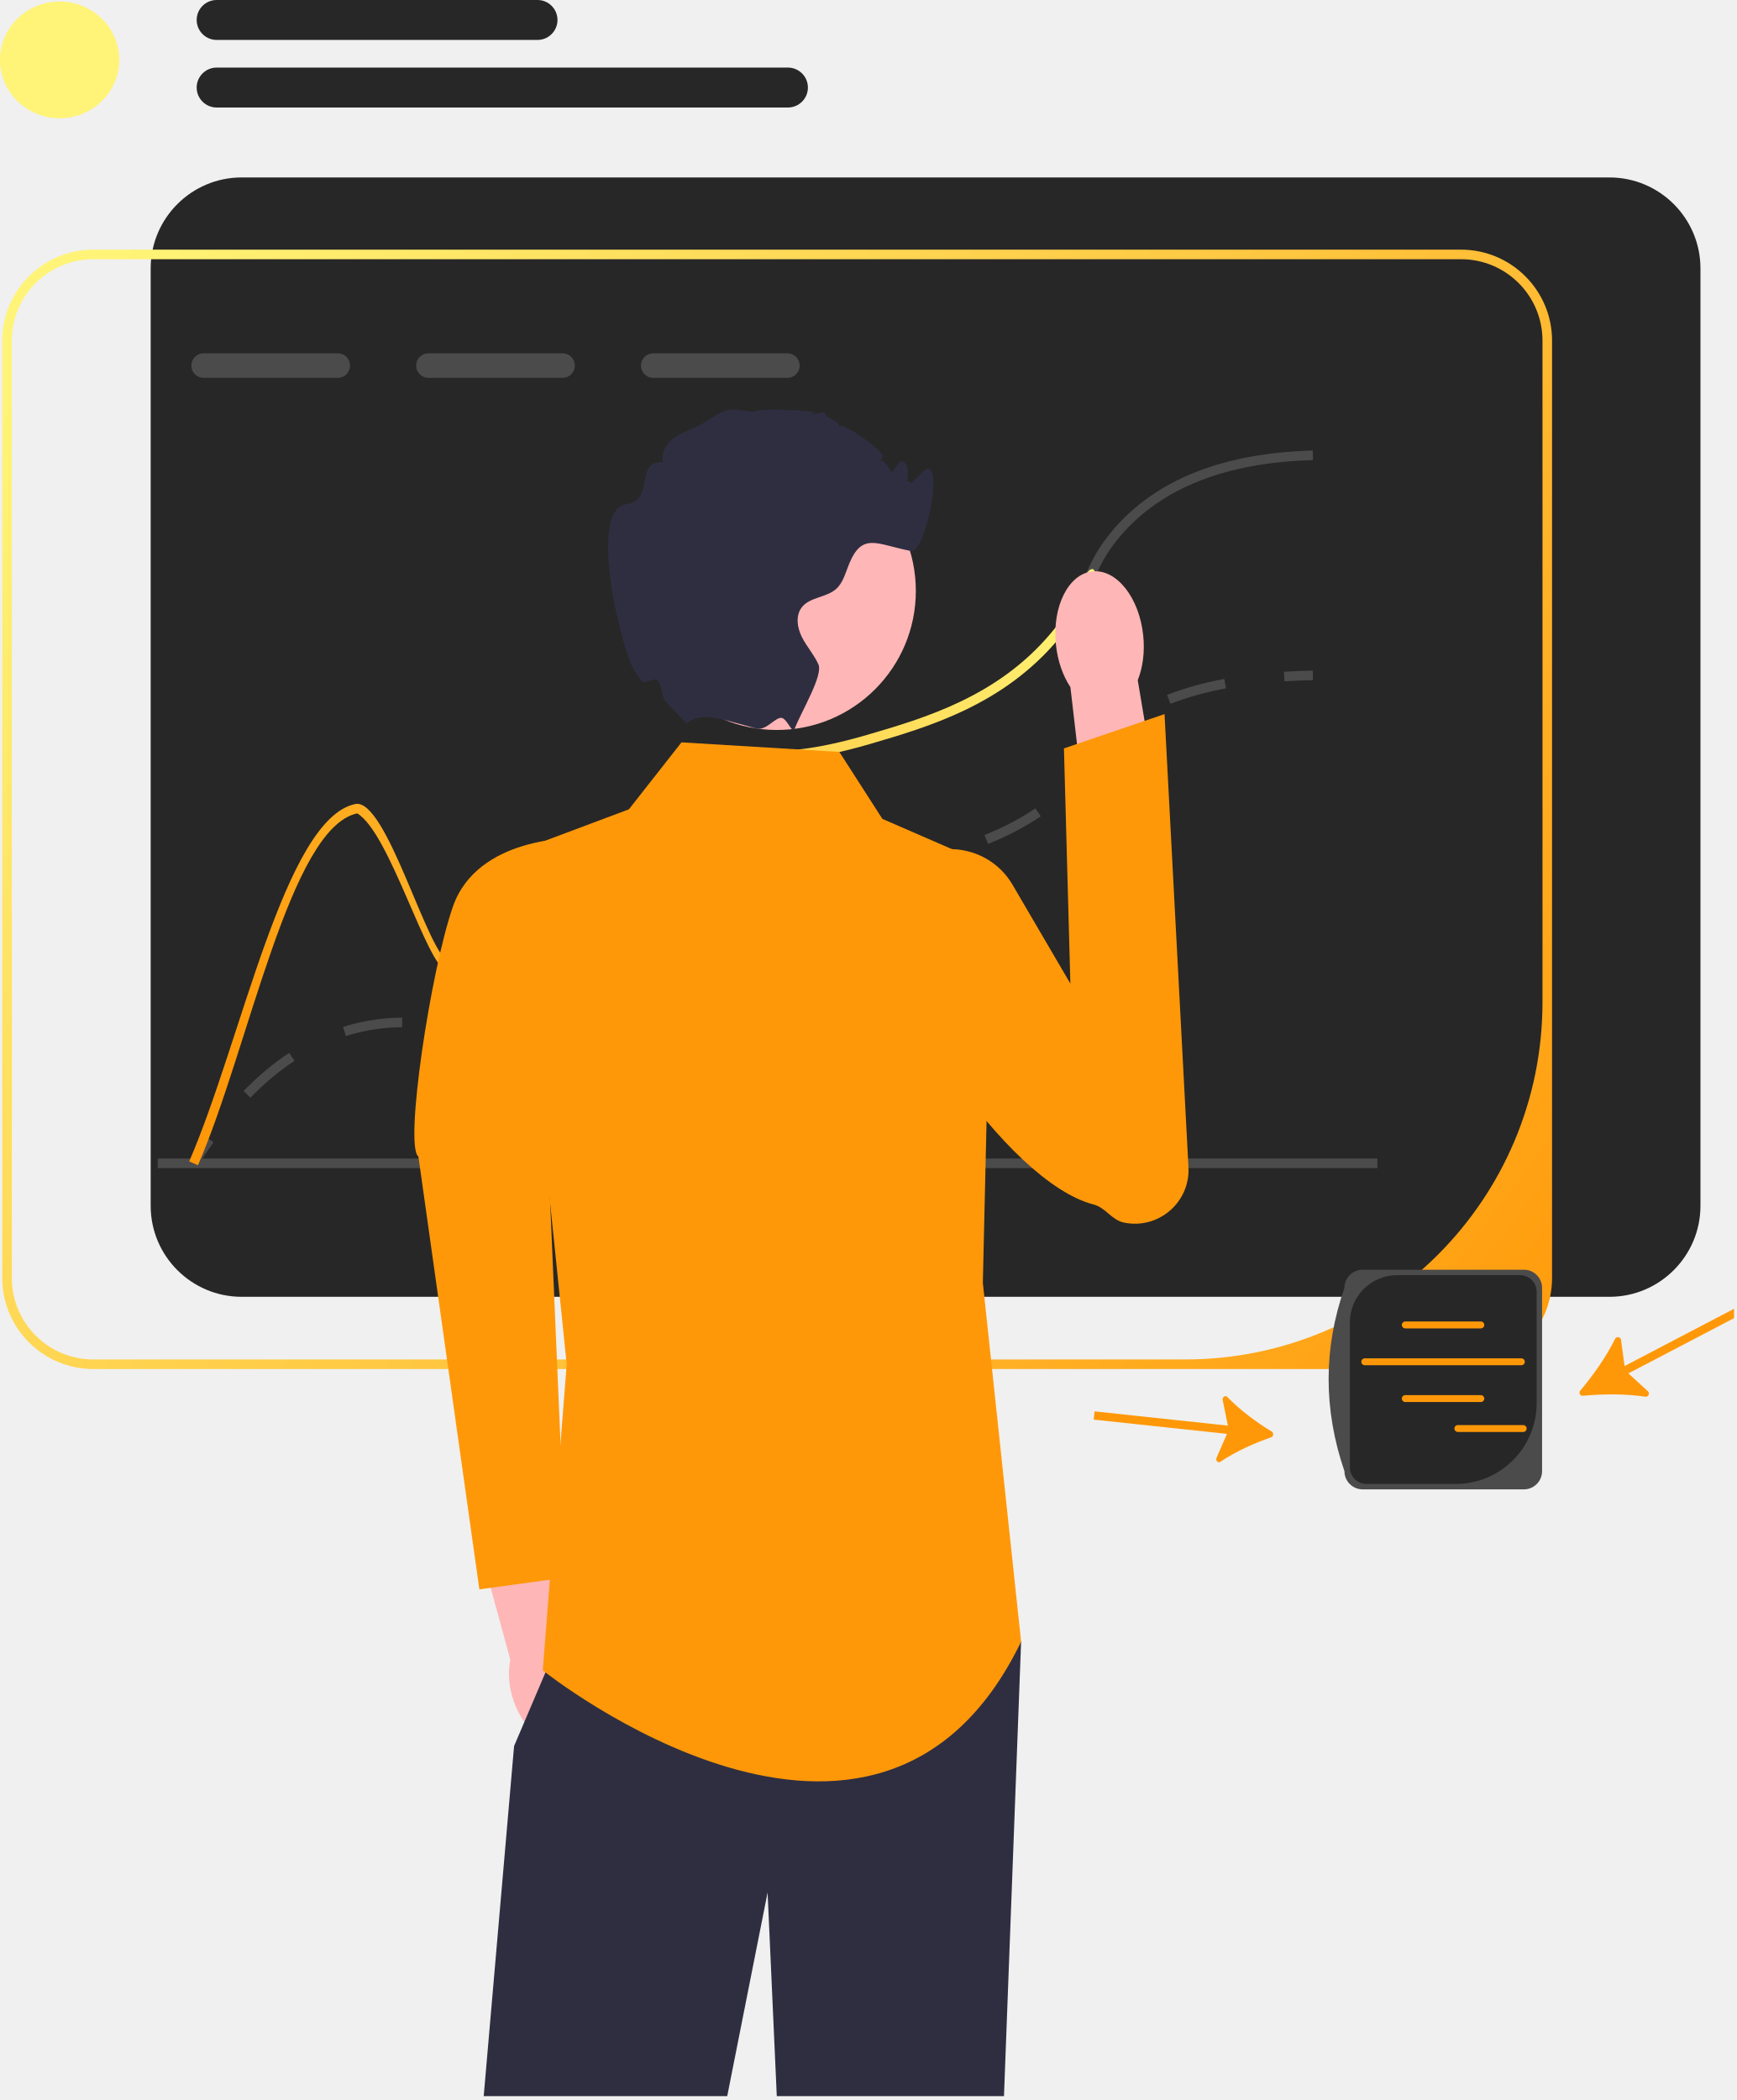
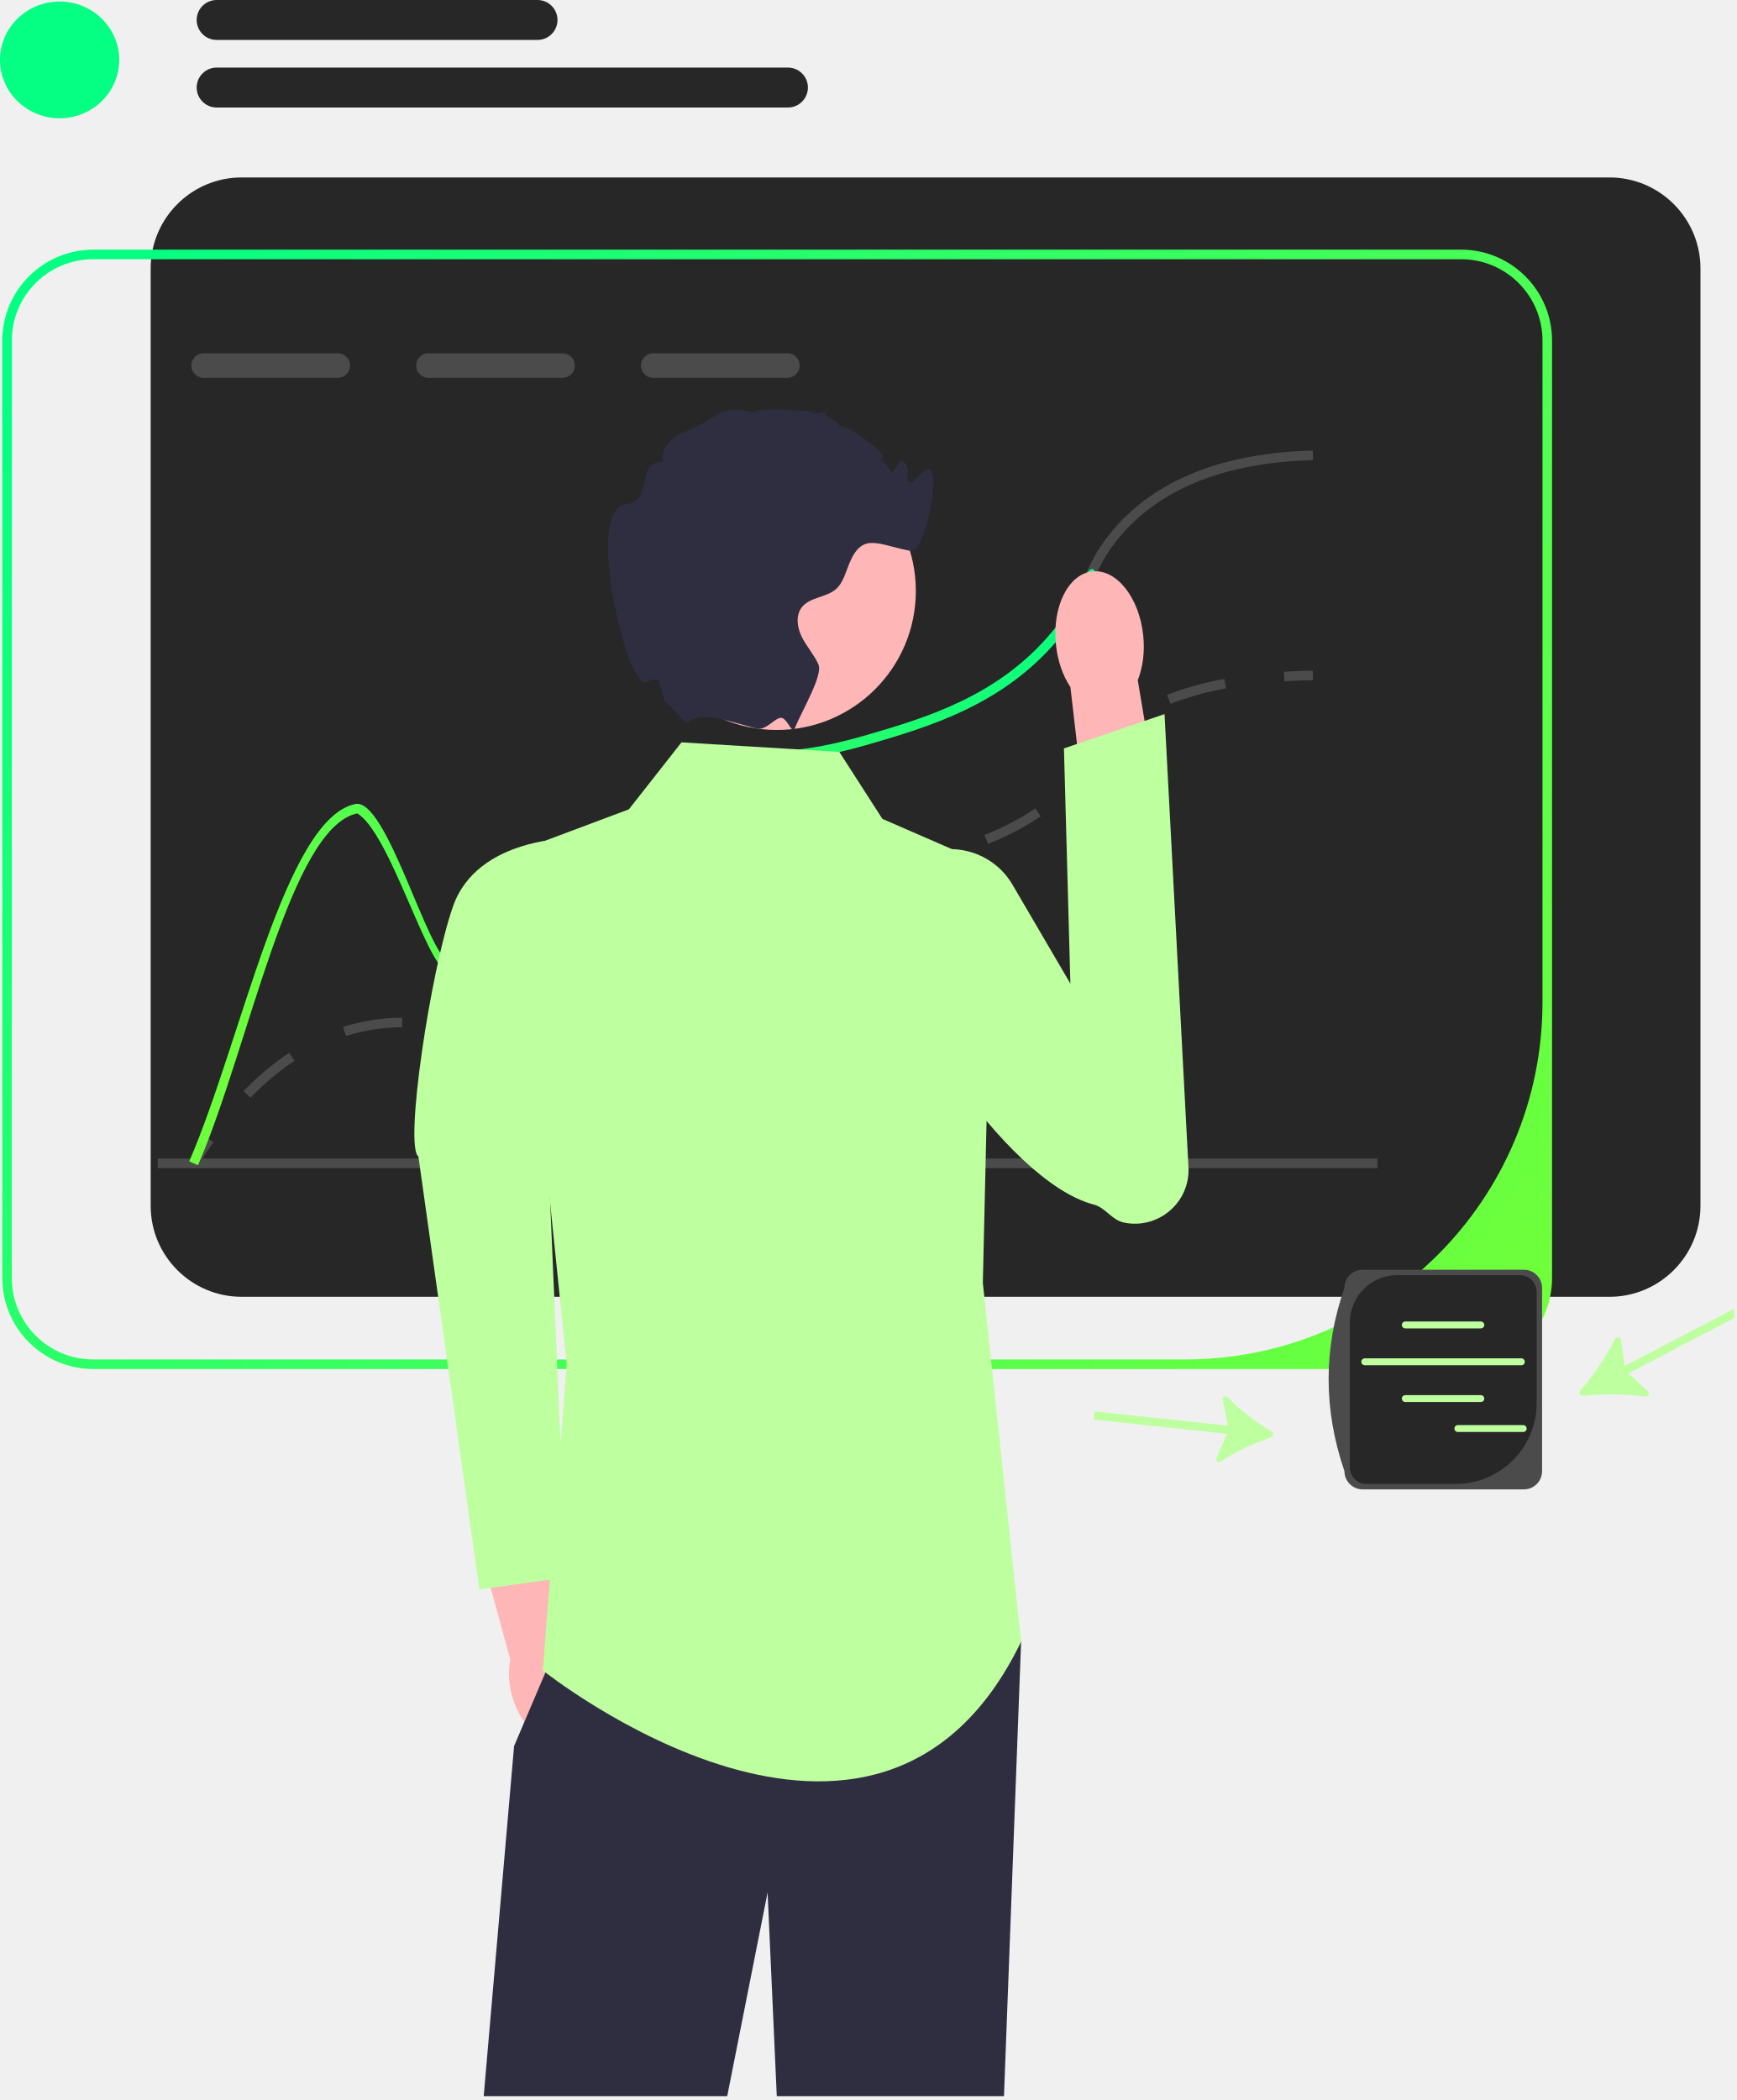
<svg xmlns="http://www.w3.org/2000/svg" width="363" height="439" viewBox="0 0 363 439" fill="none">
  <g clip-path="url(#clip0_32_2)">
    <path d="M336.479 37.094H50.52C40.029 37.094 31.5 45.624 31.5 56.114V252.074C31.5 262.564 40.029 271.094 50.52 271.094H336.479C346.969 271.094 355.5 262.564 355.5 252.074V56.114C355.5 45.624 346.969 37.094 336.479 37.094V37.094Z" fill="#272727" />
    <path d="M305.455 52.188H19.495C9.005 52.188 0.475 60.718 0.475 71.208V267.168C0.475 277.658 9.005 286.188 19.495 286.188H305.455C315.945 286.188 324.475 277.658 324.475 267.168V71.208C324.475 60.718 315.945 52.188 305.455 52.188ZM322.475 209.492C322.475 250.745 289.033 284.188 247.779 284.188H19.495C10.095 284.188 2.475 276.568 2.475 267.168V71.208C2.475 61.808 10.095 54.188 19.495 54.188H305.455C314.855 54.188 322.475 61.808 322.475 71.208V209.492Z" fill="url(#paint0_linear_32_2)" />
    <path d="M41.322 243.721L39.629 242.655C40.729 240.907 41.864 239.212 43.002 237.618L44.63 238.78C43.514 240.342 42.402 242.004 41.322 243.721H41.322Z" fill="#4B4B4B" />
-     <path d="M52.349 229.468L50.918 228.071C53.969 224.944 57.181 222.259 60.464 220.091L61.566 221.76C58.403 223.849 55.301 226.442 52.349 229.468V229.468ZM102.245 216.844C99.857 216.844 97.681 216.538 96.052 216.271L96.375 214.298C98.026 214.568 100.013 214.844 102.245 214.844C104.216 214.844 106.153 214.627 108.166 214.182L108.598 216.135C106.441 216.612 104.363 216.844 102.245 216.844V216.844ZM72.319 216.579L71.717 214.672C73.865 213.994 76.091 213.486 78.332 213.162C80.256 212.883 82.096 212.748 83.956 212.748H84.079V214.748H83.956C82.193 214.748 80.447 214.876 78.618 215.141C76.484 215.45 74.364 215.934 72.319 216.579H72.319ZM119.99 210.799L118.712 209.261C121.471 206.969 123.449 204.197 125.544 201.262L126.38 200.094L128.003 201.263L127.172 202.423C125 205.467 122.948 208.342 119.99 210.799V210.799ZM136.029 192.461L134.799 190.884C137.494 188.781 140.54 187.076 144.11 185.673C144.718 185.434 145.299 185.221 145.856 185.031L146.502 186.923C145.971 187.104 145.42 187.307 144.842 187.535C141.453 188.866 138.571 190.478 136.029 192.461V192.461ZM160.174 185.515C159.501 185.515 158.863 185.508 158.25 185.501L158.273 183.501C158.9 183.509 159.554 183.51 160.247 183.515C162.6 183.515 165.878 183.448 170.374 182.927L170.605 184.914C165.96 185.452 162.631 185.508 160.174 185.515V185.515ZM182.771 182.896L182.374 180.936C185.967 180.209 190.146 179.344 194.282 178.277L194.782 180.213C190.598 181.293 186.388 182.164 182.771 182.896ZM206.564 176.422L205.816 174.567C209.826 172.95 213.308 171.127 216.461 168.992L217.582 170.648C214.311 172.863 210.706 174.752 206.564 176.422V176.422ZM226.771 162.131L225.148 160.962C225.706 160.188 226.189 159.432 226.655 158.702C228.032 156.545 229.456 154.315 232.847 151.578L233.085 151.388L234.324 152.958L234.104 153.134C230.966 155.667 229.691 157.664 228.341 159.778C227.86 160.532 227.362 161.311 226.771 162.131V162.131ZM244.713 147.131L243.984 145.269C247.548 143.871 251.574 142.747 255.949 141.926L256.319 143.892C252.066 144.689 248.161 145.779 244.713 147.131V147.131Z" fill="#4B4B4B" />
-     <path d="M268.543 142.423L268.418 140.427C270.362 140.305 272.393 140.225 274.457 140.188L274.493 142.188C272.459 142.224 270.457 142.303 268.543 142.423V142.423Z" fill="#4B4B4B" />
-     <path d="M70.62 73.859H42.56C41.15 73.859 40 75.009 40 76.419C40 77.839 41.15 78.989 42.56 78.989H70.62C72.03 78.989 73.18 77.839 73.18 76.419C73.18 75.009 72.03 73.859 70.62 73.859V73.859Z" fill="#4B4B4B" />
+     <path d="M52.349 229.468L50.918 228.071C53.969 224.944 57.181 222.259 60.464 220.091L61.566 221.76C58.403 223.849 55.301 226.442 52.349 229.468V229.468ZM102.245 216.844C99.857 216.844 97.681 216.538 96.052 216.271L96.375 214.298C98.026 214.568 100.013 214.844 102.245 214.844C104.216 214.844 106.153 214.627 108.166 214.182L108.598 216.135C106.441 216.612 104.363 216.844 102.245 216.844V216.844ZM72.319 216.579L71.717 214.672C73.865 213.994 76.091 213.486 78.332 213.162C80.256 212.883 82.096 212.748 83.956 212.748H84.079V214.748H83.956C82.193 214.748 80.447 214.876 78.618 215.141C76.484 215.45 74.364 215.934 72.319 216.579H72.319ZM119.99 210.799L118.712 209.261C121.471 206.969 123.449 204.197 125.544 201.262L126.38 200.094L128.003 201.263L127.172 202.423C125 205.467 122.948 208.342 119.99 210.799V210.799ZM136.029 192.461L134.799 190.884C137.494 188.781 140.54 187.076 144.11 185.673C144.718 185.434 145.299 185.221 145.856 185.031L146.502 186.923C145.971 187.104 145.42 187.307 144.842 187.535C141.453 188.866 138.571 190.478 136.029 192.461ZM160.174 185.515C159.501 185.515 158.863 185.508 158.25 185.501L158.273 183.501C158.9 183.509 159.554 183.51 160.247 183.515C162.6 183.515 165.878 183.448 170.374 182.927L170.605 184.914C165.96 185.452 162.631 185.508 160.174 185.515ZM182.771 182.896L182.374 180.936C185.967 180.209 190.146 179.344 194.282 178.277L194.782 180.213C190.598 181.293 186.388 182.164 182.771 182.896ZM206.564 176.422L205.816 174.567C209.826 172.95 213.308 171.127 216.461 168.992L217.582 170.648C214.311 172.863 210.706 174.752 206.564 176.422ZM226.771 162.131L225.148 160.962C225.706 160.188 226.189 159.432 226.655 158.702C228.032 156.545 229.456 154.315 232.847 151.578L233.085 151.388L234.324 152.958L234.104 153.134C230.966 155.667 229.691 157.664 228.341 159.778C227.86 160.532 227.362 161.311 226.771 162.131ZM244.713 147.131L243.984 145.269C247.548 143.871 251.574 142.747 255.949 141.926L256.319 143.892C252.066 144.689 248.161 145.779 244.713 147.131V147.131Z" fill="#4B4B4B" />
+     <path d="M268.543 142.423L268.418 140.427C270.362 140.305 272.393 140.225 274.457 140.188L274.493 142.188C272.459 142.224 270.457 142.303 268.543 142.423Z" fill="#4B4B4B" />
+     <path d="M70.62 73.859H42.56C41.15 73.859 40 75.009 40 76.419C40 77.839 41.15 78.989 42.56 78.989H70.62C72.03 78.989 73.18 77.839 73.18 76.419C73.18 75.009 72.03 73.859 70.62 73.859Z" fill="#4B4B4B" />
    <path d="M117.62 73.859H89.56C88.15 73.859 87 75.009 87 76.419C87 77.839 88.15 78.989 89.56 78.989H117.62C119.03 78.989 120.18 77.839 120.18 76.419C120.18 75.009 119.03 73.859 117.62 73.859Z" fill="#4B4B4B" />
    <path d="M164.62 73.859H136.56C135.15 73.859 134 75.009 134 76.419C134 77.839 135.15 78.989 136.56 78.989H164.62C166.03 78.989 167.18 77.839 167.18 76.419C167.18 75.009 166.03 73.859 164.62 73.859Z" fill="#4B4B4B" />
    <path d="M287.975 242.188H32.975V244.188H287.975V242.188Z" fill="#4B4B4B" />
    <path d="M274.505 96.188C256.355 96.658 242.815 101.998 234.235 112.038C231.065 115.758 229.775 118.688 228.415 121.788C227.065 124.848 225.685 127.998 222.475 132.108V128.708C224.465 125.788 225.535 123.348 226.585 120.978C228.005 117.738 229.355 114.678 232.715 110.748C241.675 100.248 255.715 94.678 274.445 94.188L274.505 96.188V96.188Z" fill="#4B4B4B" />
    <path d="M228.415 121.788C227.065 124.848 225.685 127.998 222.475 132.108C222.095 132.598 221.685 133.108 221.245 133.638C209.665 147.408 194.195 151.928 181.755 155.568C180.975 155.798 180.215 156.008 179.475 156.208C168.415 159.208 162.355 159.098 157.845 159.028C153.315 158.948 150.325 158.898 144.975 161.958C135.165 167.548 131.145 175.728 127.255 183.638C123.245 191.778 119.465 199.468 109.825 203.078C103.135 205.578 98.435 204.338 93.465 203.038C89.195 201.908 81.499 174.094 74.685 170.038C60.615 172.988 52.065 218.968 41.395 243.588L39.555 242.788C50.505 217.548 59.525 171.178 74.265 168.078C80.835 166.698 89.485 199.918 93.975 201.098C98.635 202.328 103.025 203.478 109.125 201.198C118.025 197.878 121.465 190.868 125.455 182.758C129.295 174.958 133.645 166.118 143.975 160.218C149.805 156.888 153.195 156.948 157.875 157.028C162.335 157.108 168.355 157.208 179.475 154.138C180.035 153.978 180.605 153.818 181.195 153.648C193.375 150.088 208.525 145.658 219.705 132.358C220.805 131.048 221.715 129.838 222.475 128.708C224.465 125.788 225.535 123.348 226.585 120.978C228.005 117.738 229.775 118.688 228.415 121.788V121.788Z" fill="url(#paint1_linear_32_2)" />
    <path d="M121.776 350.568C120.984 347.812 119.629 345.461 118.015 343.783L112.151 317.054L99.37 320.185L106.694 346.962C106.212 349.228 106.309 351.933 107.1 354.689C108.909 360.986 113.66 365.168 117.712 364.031C121.765 362.893 123.584 356.865 121.776 350.568L121.776 350.568Z" fill="#FFB6B6" />
-     <path d="M120.008 175.227C120.008 175.227 99.823 174.814 94.691 189.513C90.019 202.892 84.482 239.648 87.475 241.772L100.218 332.257L118.389 329.761L113.725 221.192L120.008 175.227V175.227Z" fill="#FF9808" />
+     <path d="M120.008 175.227C120.008 175.227 99.823 174.814 94.691 189.513C90.019 202.892 84.482 239.648 87.475 241.772L100.218 332.257L118.389 329.761L113.725 221.192L120.008 175.227Z" fill="#BEFF9F" />
    <path d="M213.475 343.188L209.895 438.188H162.395L160.475 395.618L152.035 438.188H101.125L107.475 365.008L114.035 349.618L118.475 339.188L213.475 343.188Z" fill="#2F2E41" />
-     <path d="M175.475 157.188L142.475 155.188L131.475 169.188L107.475 178.188L118.475 285.188L113.475 349.188C113.475 349.188 183.475 405.188 213.475 343.188L205.475 268.188L207.475 181.188L184.475 171.188L175.475 157.188Z" fill="#FF9808" />
+     <path d="M175.475 157.188L142.475 155.188L131.475 169.188L107.475 178.188L118.475 285.188L113.475 349.188C113.475 349.188 183.475 405.188 213.475 343.188L205.475 268.188L207.475 181.188L184.475 171.188L175.475 157.188Z" fill="#BEFF9F" />
    <path d="M239.006 132.849C239.364 136.316 238.909 139.576 237.862 142.191L243.359 175.002L227.669 177.161L223.782 143.645C222.223 141.3 221.112 138.201 220.754 134.734C219.936 126.814 223.358 119.971 228.399 119.451C233.439 118.93 238.188 124.929 239.006 132.849V132.849H239.006Z" fill="#FFB6B6" />
-     <path d="M211.677 184.945C206.268 175.7 192.852 174.828 186.843 183.695C185.2 186.119 185.657 188.843 185.265 192.116C183.6 206.013 210.23 247.076 228.656 251.804C231.073 252.425 232.451 255.033 234.891 255.557H234.891C242.121 257.111 248.852 251.373 248.462 243.989L243.457 149.281L222.43 156.453L223.775 205.623L211.677 184.945L211.677 184.945Z" fill="#FF9808" />
+     <path d="M211.677 184.945C206.268 175.7 192.852 174.828 186.843 183.695C185.2 186.119 185.657 188.843 185.265 192.116C183.6 206.013 210.23 247.076 228.656 251.804C231.073 252.425 232.451 255.033 234.891 255.557H234.891C242.121 257.111 248.852 251.373 248.462 243.989L243.457 149.281L222.43 156.453L223.775 205.623L211.677 184.945L211.677 184.945Z" fill="#BEFF9F" />
    <path d="M162.4 152.6C178.454 152.6 191.468 139.586 191.468 123.532C191.468 107.479 178.454 94.465 162.4 94.465C146.346 94.465 133.332 107.479 133.332 123.532C133.332 139.586 146.346 152.6 162.4 152.6Z" fill="#FFB6B6" />
-     <path d="M189.475 102.188C189.225 102.248 193.302 98.275 193.475 98.188C197.475 96.188 193.365 115.738 190.475 115.188C183.365 113.838 180.295 111.158 177.535 117.848C176.765 119.708 176.285 121.808 174.785 123.138C172.725 124.948 169.305 124.798 167.625 126.958C166.275 128.698 166.665 131.258 167.665 133.218C168.665 135.188 170.185 136.858 171.095 138.868C172.115 141.128 167.765 148.318 166.105 152.358V152.368L166.095 152.392C165.654 153.451 164.606 150.399 163.5 150.094C162.175 149.729 160.224 152.856 158.115 152.288C158.105 152.288 158.095 152.278 158.085 152.278C156.075 151.718 153.835 151.118 151.615 150.518H151.605C145.355 148.818 143.775 151.258 143.475 151.188L139.595 147.128C138.264 146.158 138.414 143.029 137.475 142.188C136.707 141.501 134.793 143.089 134.229 142.428C131.463 139.188 130.826 135.947 129.195 129.548C127.705 123.698 124.615 106.188 130.965 105.398C136.955 104.648 132.575 96.308 138.605 96.618C138.245 95.098 138.915 93.468 140.005 92.348C141.085 91.218 142.525 90.518 143.975 89.918C151.125 86.998 149.935 84.488 157.475 86.188C158.225 85.138 169.115 85.838 170.475 86.188C170.575 86.208 167.105 87.038 172.475 86.188C172.275 87.418 175.675 87.958 175.475 89.188C176.225 88.178 184.285 93.978 184.475 95.188C184.725 96.698 182.445 95.928 183.965 96.158C184.865 96.298 186.405 98.128 186.255 99.038C186.905 98.158 187.555 97.288 188.215 96.408C188.335 96.418 188.445 96.438 188.565 96.458C191.605 97.038 188.12 106.976 188.245 103.878C188.475 98.188 192.505 101.518 189.475 102.188V102.188Z" fill="#2F2E41" />
-     <path d="M330.37 290.703C329.985 291.157 330.343 291.842 330.936 291.785C335.071 291.384 339.921 291.356 343.961 291.972C344.608 292.071 344.985 291.271 344.502 290.829L340.438 287.105L368.871 272.234L368.067 270.697L339.634 285.568L338.893 280.104C338.805 279.455 337.933 279.309 337.645 279.897C335.847 283.566 333.057 287.534 330.37 290.703V290.703Z" fill="#FF9808" />
-     <path d="M265.744 300.474C266.247 300.303 266.329 299.534 265.873 299.26C262.695 297.35 259.187 294.739 256.582 292.029C256.165 291.595 255.496 292.061 255.624 292.693L256.702 298.021L228.83 295.042L228.646 296.767L256.518 299.746L254.338 304.728C254.079 305.319 254.635 305.915 255.134 305.579C258.253 303.481 262.234 301.67 265.744 300.474V300.474Z" fill="#FF9808" />
+     <path d="M189.475 102.188C189.225 102.248 193.302 98.275 193.475 98.188C197.475 96.188 193.365 115.738 190.475 115.188C183.365 113.838 180.295 111.158 177.535 117.848C176.765 119.708 176.285 121.808 174.785 123.138C172.725 124.948 169.305 124.798 167.625 126.958C166.275 128.698 166.665 131.258 167.665 133.218C168.665 135.188 170.185 136.858 171.095 138.868C172.115 141.128 167.765 148.318 166.105 152.358V152.368L166.095 152.392C165.654 153.451 164.606 150.399 163.5 150.094C162.175 149.729 160.224 152.856 158.115 152.288C158.105 152.288 158.095 152.278 158.085 152.278C156.075 151.718 153.835 151.118 151.615 150.518H151.605C145.355 148.818 143.775 151.258 143.475 151.188L139.595 147.128C138.264 146.158 138.414 143.029 137.475 142.188C136.707 141.501 134.793 143.089 134.229 142.428C131.463 139.188 130.826 135.947 129.195 129.548C127.705 123.698 124.615 106.188 130.965 105.398C136.955 104.648 132.575 96.308 138.605 96.618C138.245 95.098 138.915 93.468 140.005 92.348C141.085 91.218 142.525 90.518 143.975 89.918C151.125 86.998 149.935 84.488 157.475 86.188C158.225 85.138 169.115 85.838 170.475 86.188C170.575 86.208 167.105 87.038 172.475 86.188C172.275 87.418 175.675 87.958 175.475 89.188C176.225 88.178 184.285 93.978 184.475 95.188C184.725 96.698 182.445 95.928 183.965 96.158C184.865 96.298 186.405 98.128 186.255 99.038C186.905 98.158 187.555 97.288 188.215 96.408C188.335 96.418 188.445 96.438 188.565 96.458C191.605 97.038 188.12 106.976 188.245 103.878C188.475 98.188 192.505 101.518 189.475 102.188Z" fill="#2F2E41" />
+     <path d="M330.37 290.703C329.985 291.157 330.343 291.842 330.936 291.785C335.071 291.384 339.921 291.356 343.961 291.972C344.608 292.071 344.985 291.271 344.502 290.829L340.438 287.105L368.871 272.234L368.067 270.697L339.634 285.568L338.893 280.104C338.805 279.455 337.933 279.309 337.645 279.897C335.847 283.566 333.057 287.534 330.37 290.703Z" fill="#BEFF9F" />
+     <path d="M265.744 300.474C266.247 300.303 266.329 299.534 265.873 299.26C262.695 297.35 259.187 294.739 256.582 292.029C256.165 291.595 255.496 292.061 255.624 292.693L256.702 298.021L228.83 295.042L228.646 296.767L256.518 299.746L254.338 304.728C254.079 305.319 254.635 305.915 255.134 305.579C258.253 303.481 262.234 301.67 265.744 300.474Z" fill="#BEFF9F" />
    <path d="M318.593 311.349H284.871C282.778 311.349 281.074 309.646 281.074 307.552C276.616 294.521 276.704 281.751 281.074 269.229C281.074 267.135 282.778 265.432 284.871 265.432H318.593C320.686 265.432 322.39 267.135 322.39 269.229V307.552C322.39 309.646 320.686 311.349 318.593 311.349Z" fill="#4B4B4B" />
-     <path d="M292.096 266.563C286.634 266.563 282.206 270.992 282.206 276.454V306.739C282.206 308.66 283.763 310.218 285.684 310.218H304.332C313.68 310.218 321.258 302.64 321.258 293.292V270.042C321.258 268.121 319.701 266.563 317.78 266.563H292.096V266.563Z" fill="#272727" />
-     <path d="M309.585 277.7H293.797C293.399 277.7 293.075 277.376 293.075 276.978C293.075 276.58 293.399 276.257 293.797 276.257H309.585C309.983 276.257 310.307 276.58 310.307 276.978C310.307 277.376 309.983 277.7 309.585 277.7Z" fill="#FF9808" />
-     <path d="M309.585 293.093H293.797C293.399 293.093 293.075 292.769 293.075 292.371C293.075 291.973 293.399 291.649 293.797 291.649H309.585C309.983 291.649 310.307 291.973 310.307 292.371C310.307 292.769 309.983 293.093 309.585 293.093Z" fill="#FF9808" />
-     <path d="M318.057 285.402H285.325C284.927 285.402 284.604 285.078 284.604 284.68C284.604 284.282 284.927 283.958 285.325 283.958H318.057C318.455 283.958 318.779 284.282 318.779 284.68C318.779 285.078 318.455 285.402 318.057 285.402Z" fill="#FF9808" />
-     <path d="M318.443 299.351H304.785C304.387 299.351 304.064 299.028 304.064 298.63C304.064 298.232 304.387 297.908 304.785 297.908H318.443C318.841 297.908 319.165 298.232 319.165 298.63C319.165 299.028 318.841 299.351 318.443 299.351Z" fill="#FF9808" />
-     <path d="M12.463 24.723C19.347 24.723 24.927 19.26 24.927 12.522C24.927 5.784 19.347 0.321 12.463 0.321C5.58 0.321 0 5.784 0 12.522C0 19.26 5.58 24.723 12.463 24.723Z" fill="#FFF477" />
+     <path d="M292.096 266.563C286.634 266.563 282.206 270.992 282.206 276.454V306.739C282.206 308.66 283.763 310.218 285.684 310.218H304.332C313.68 310.218 321.258 302.64 321.258 293.292V270.042C321.258 268.121 319.701 266.563 317.78 266.563H292.096Z" fill="#272727" />
+     <path d="M309.585 277.7H293.797C293.399 277.7 293.075 277.376 293.075 276.978C293.075 276.58 293.399 276.257 293.797 276.257H309.585C309.983 276.257 310.307 276.58 310.307 276.978C310.307 277.376 309.983 277.7 309.585 277.7Z" fill="#BEFF9F" />
+     <path d="M309.585 293.093H293.797C293.399 293.093 293.075 292.769 293.075 292.371C293.075 291.973 293.399 291.649 293.797 291.649H309.585C309.983 291.649 310.307 291.973 310.307 292.371C310.307 292.769 309.983 293.093 309.585 293.093Z" fill="#BEFF9F" />
+     <path d="M318.057 285.402H285.325C284.927 285.402 284.604 285.078 284.604 284.68C284.604 284.282 284.927 283.958 285.325 283.958H318.057C318.455 283.958 318.779 284.282 318.779 284.68C318.779 285.078 318.455 285.402 318.057 285.402Z" fill="#BEFF9F" />
+     <path d="M318.443 299.351H304.785C304.387 299.351 304.064 299.028 304.064 298.63C304.064 298.232 304.387 297.908 304.785 297.908H318.443C318.841 297.908 319.165 298.232 319.165 298.63C319.165 299.028 318.841 299.351 318.443 299.351Z" fill="#BEFF9F" />
+     <path d="M12.463 24.723C19.347 24.723 24.927 19.26 24.927 12.522C24.927 5.784 19.347 0.321 12.463 0.321C5.58 0.321 0 5.784 0 12.522C0 19.26 5.58 24.723 12.463 24.723Z" fill="#05FF82" />
    <path d="M112.376 8.348H45.291C42.99 8.348 41.117 6.475 41.117 4.174C41.117 1.872 42.99 0 45.291 0H112.376C114.678 0 116.55 1.872 116.55 4.174C116.55 6.475 114.678 8.348 112.376 8.348Z" fill="#272727" />
-     <path d="M164.73 22.475H45.291C42.99 22.475 41.117 20.602 41.117 18.301C41.117 16 42.99 14.127 45.291 14.127H164.73C167.031 14.127 168.903 16 168.903 18.301C168.903 20.602 167.031 22.475 164.73 22.475V22.475Z" fill="#272727" />
+     <path d="M164.73 22.475H45.291C42.99 22.475 41.117 20.602 41.117 18.301C41.117 16 42.99 14.127 45.291 14.127H164.73C167.031 14.127 168.903 16 168.903 18.301C168.903 20.602 167.031 22.475 164.73 22.475Z" fill="#272727" />
  </g>
  <defs>
    <linearGradient id="paint0_linear_32_2" x1="332" y1="294.5" x2="20" y2="59" gradientUnits="userSpaceOnUse">
-       <stop stop-color="#FF9808" />
-       <stop offset="1" stop-color="#FFF477" />
+       <stop stop-color="#76FF36" />
+       <stop offset="1" stop-color="#05FF82" />
    </linearGradient>
    <linearGradient id="paint1_linear_32_2" x1="61" y1="233" x2="229" y2="124.5" gradientUnits="userSpaceOnUse">
-       <stop stop-color="#FF9808" />
-       <stop offset="1" stop-color="#FFF477" />
+       <stop stop-color="#6DFF3B" />
+       <stop offset="1" stop-color="#05FF82" />
    </linearGradient>
    <clipPath id="clip0_32_2">
      <rect width="362.524" height="438.188" fill="white" />
    </clipPath>
  </defs>
</svg>
